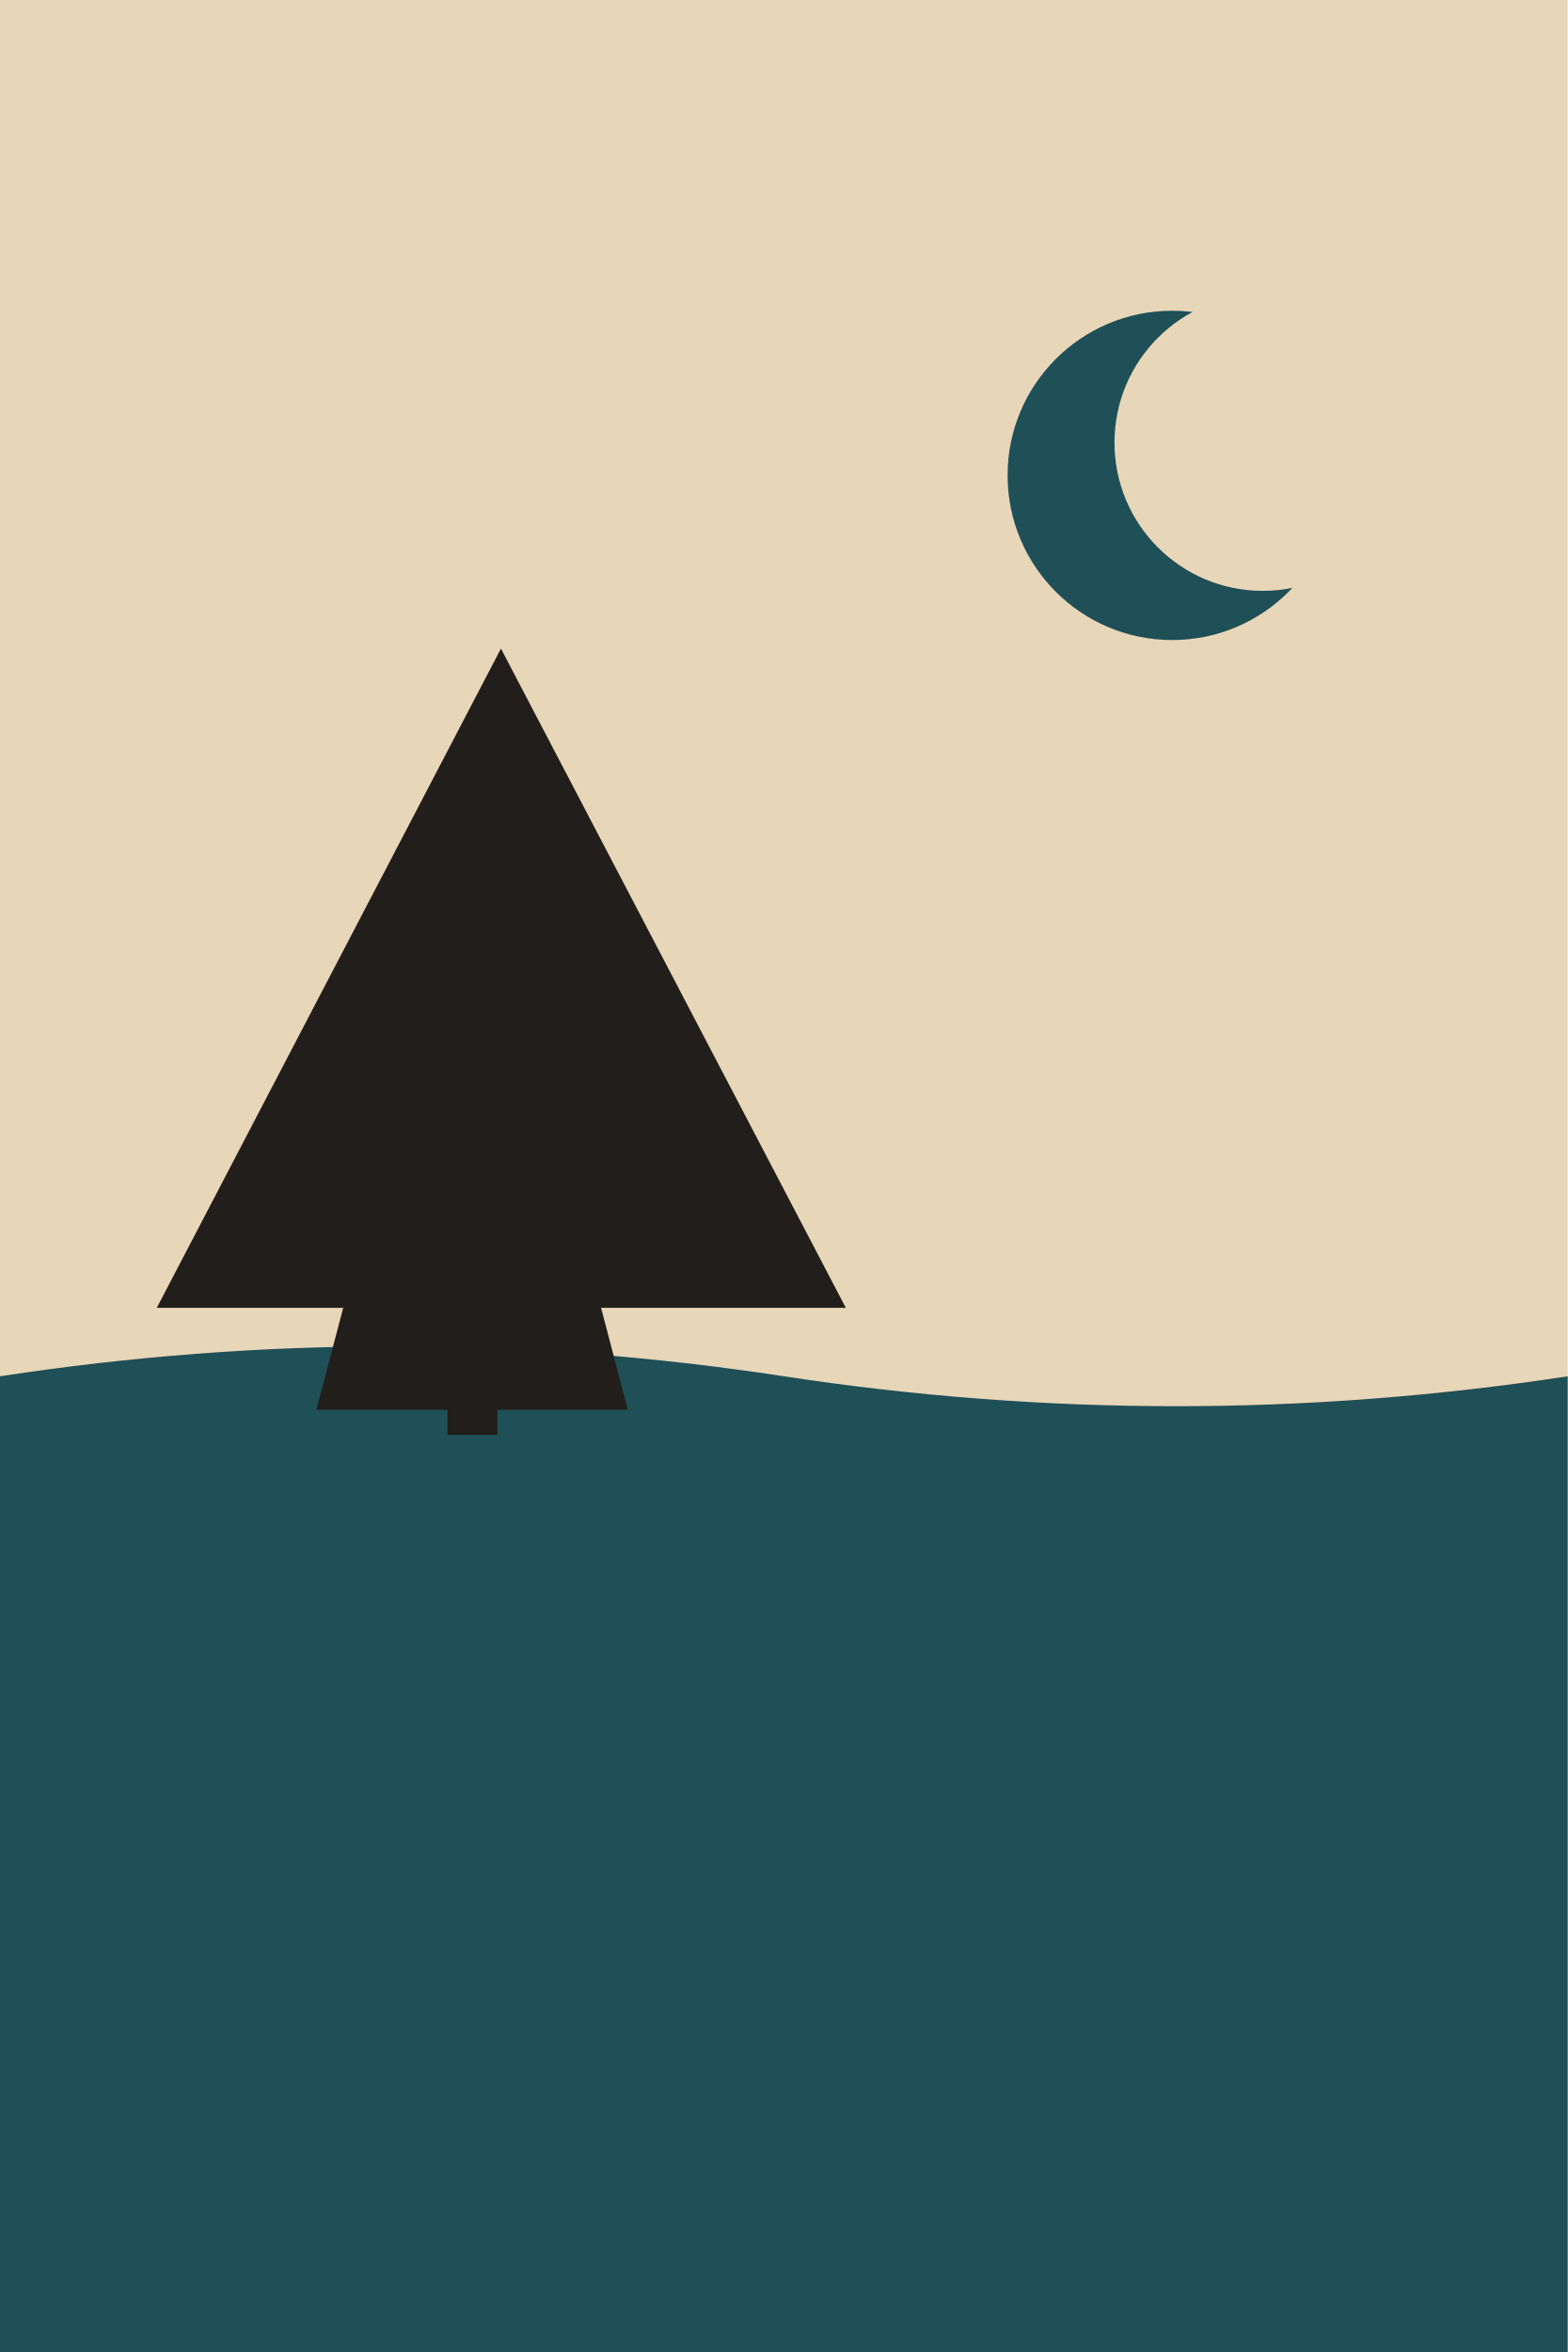
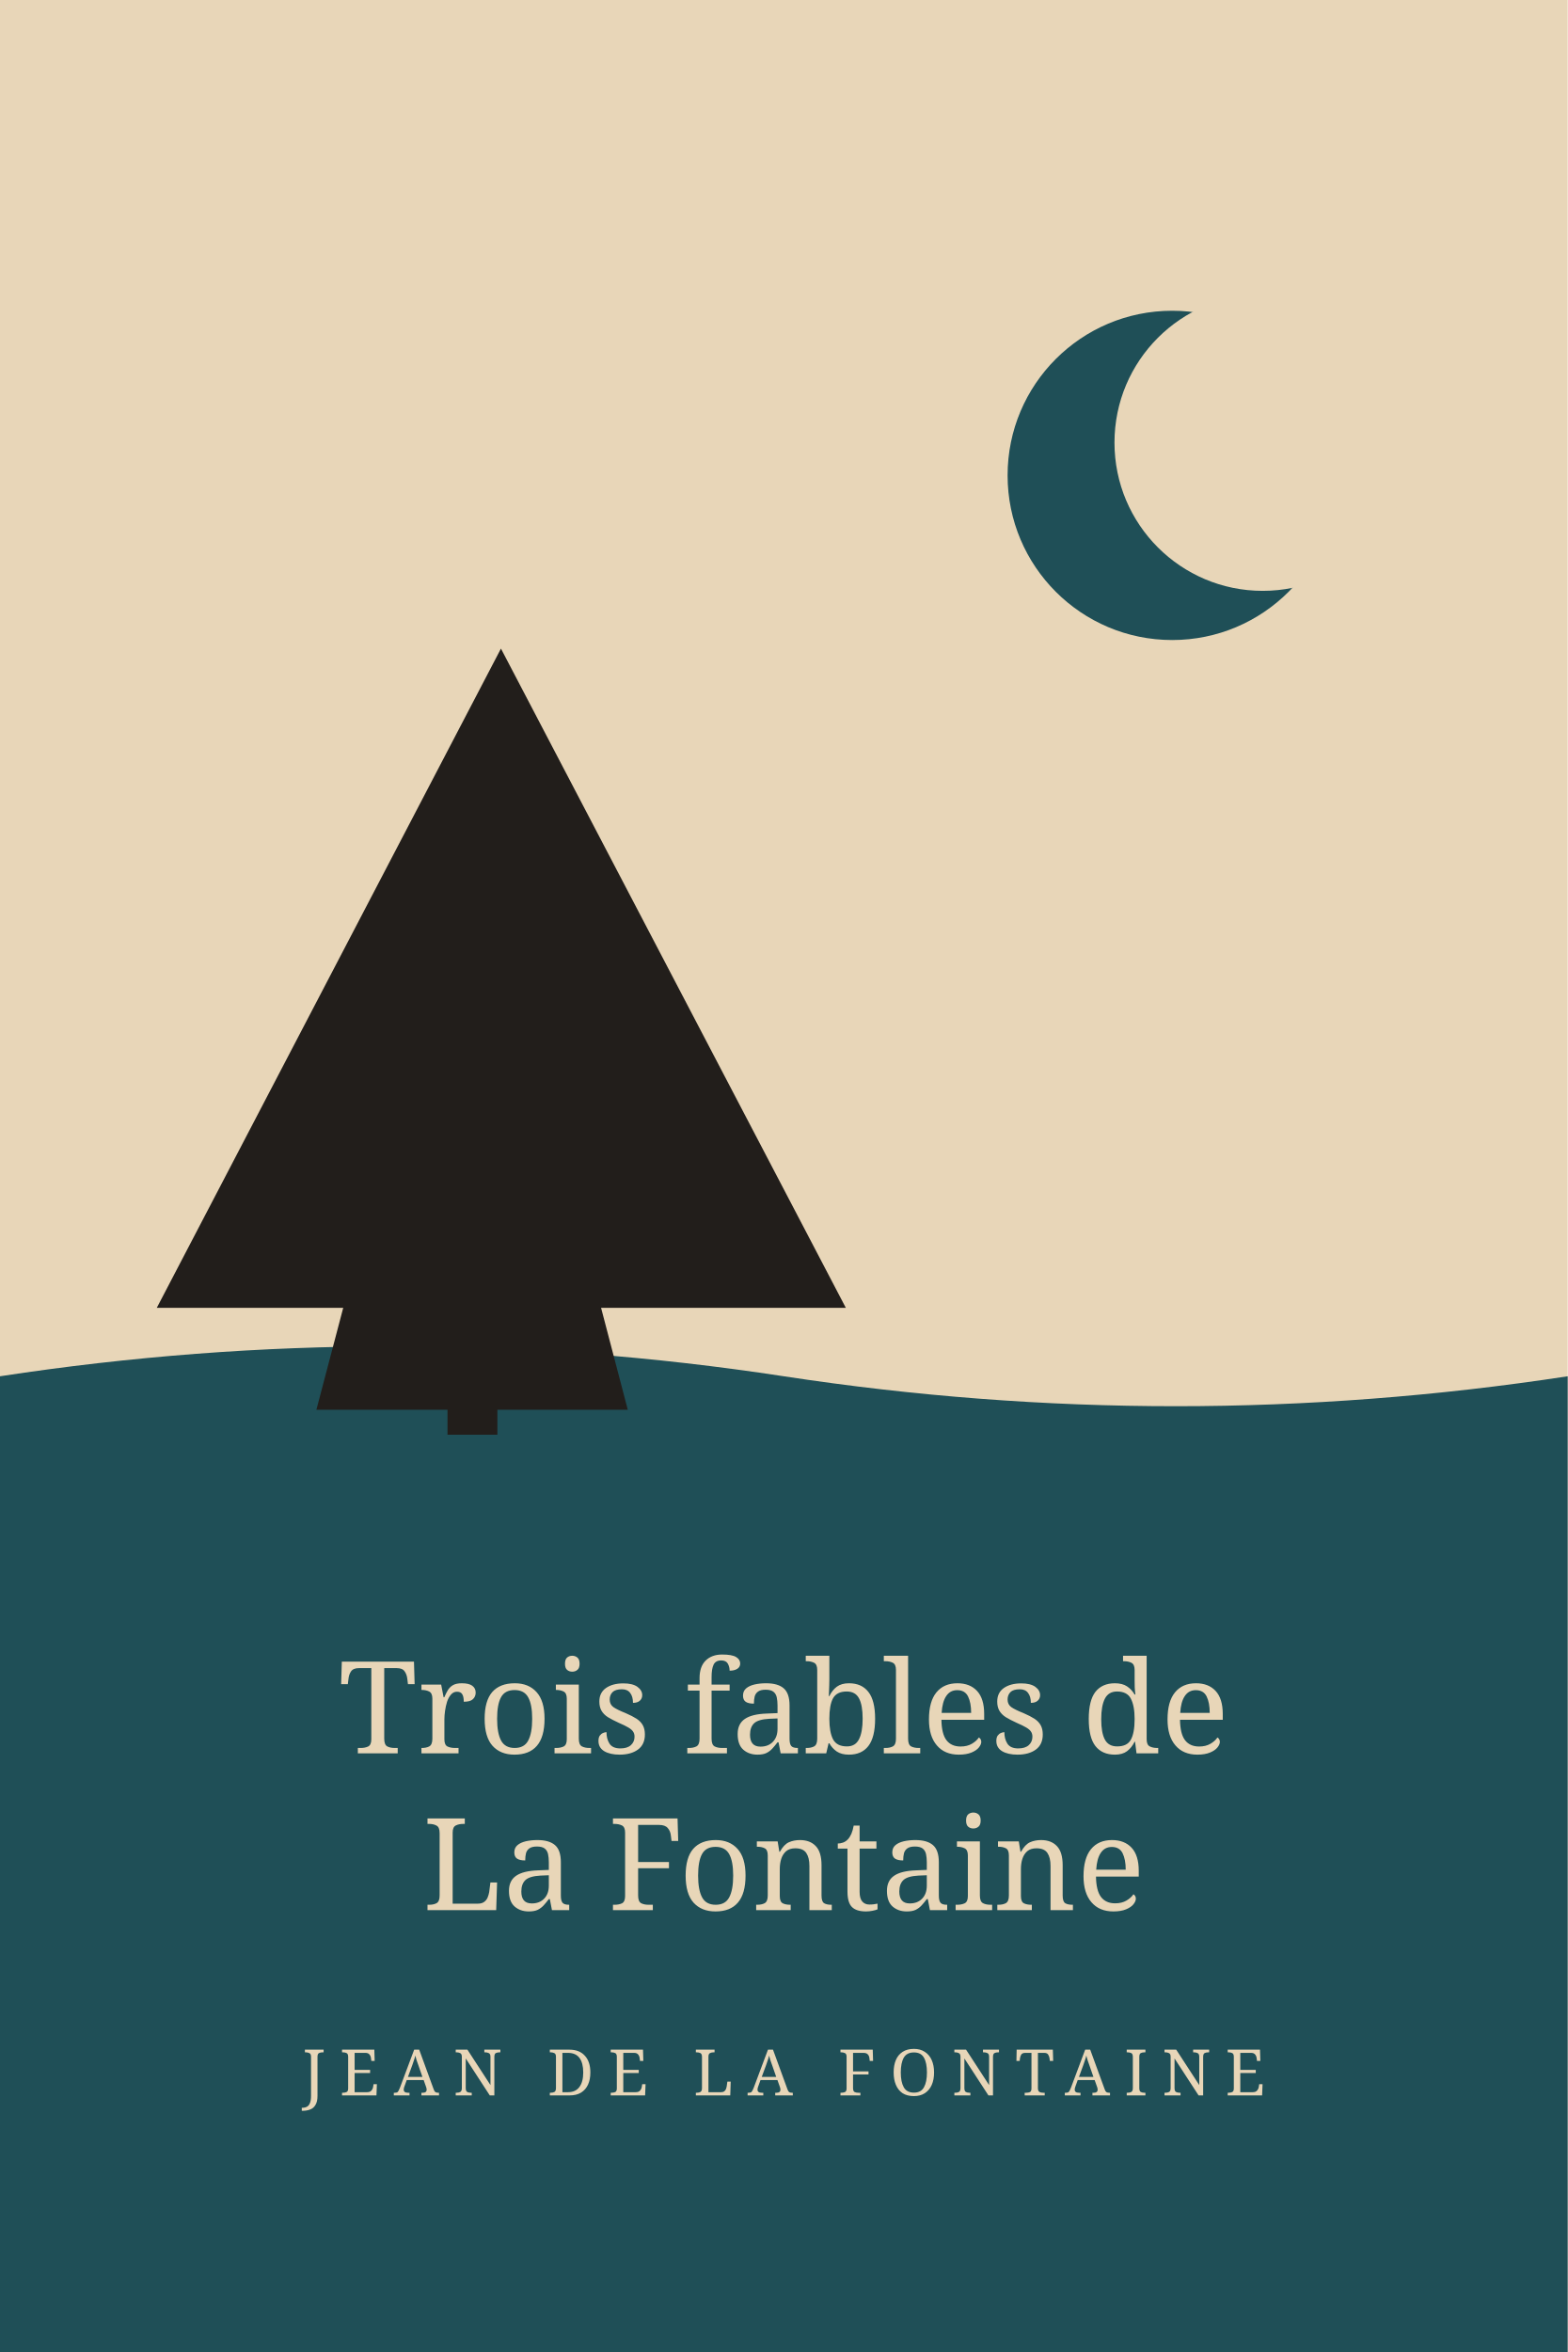
<svg xmlns="http://www.w3.org/2000/svg" viewBox="0 0 220 330" width="220" height="330" role="img" aria-label="Trois fables de La Fontaine">
  <rect width="220" height="330" fill="#E8D6B8" />
  <polygon points="22.0,183.5 70.3,91.0 118.7,183.5" fill="#221E1B" />
  <path d="M0,193.1 Q55.0,184.7 110.0,193.1 T220,193.1 V330 H0 Z" fill="#1F4F57" />
  <rect x="62.8" y="188.8" width="7.0" height="12.5" fill="#221E1B" />
  <polygon points="44.4,197.8 66.3,114.6 88.1,197.8" fill="#221E1B" />
  <circle cx="164.5" cy="66.7" r="23.1" fill="#1F4F57" />
  <circle cx="177.2" cy="62.1" r="20.8" fill="#E8D6B8" />
-   <text x="110" y="246" text-anchor="middle" font-family="Fraunces, Georgia, serif" font-weight="300" font-size="18" fill="#1F4F57">Trois fables de</text>
-   <text x="110" y="268" text-anchor="middle" font-family="Fraunces, Georgia, serif" font-weight="300" font-size="18" fill="#1F4F57">La Fontaine</text>
-   <text x="110" y="294" text-anchor="middle" font-family="Fraunces, Georgia, serif" font-weight="400" font-size="9" letter-spacing="2" fill="#1F4F57">JEAN DE LA FONTAINE</text>
+   <text x="110" y="246" text-anchor="middle" font-family="Fraunces, Georgia, serif" font-weight="300" font-size="18" fill="#E8D6B8">Trois fables de</text>
+   <text x="110" y="268" text-anchor="middle" font-family="Fraunces, Georgia, serif" font-weight="300" font-size="18" fill="#E8D6B8">La Fontaine</text>
+   <text x="110" y="294" text-anchor="middle" font-family="Fraunces, Georgia, serif" font-weight="400" font-size="9" letter-spacing="2" fill="#E8D6B8">JEAN DE LA FONTAINE</text>
</svg>
